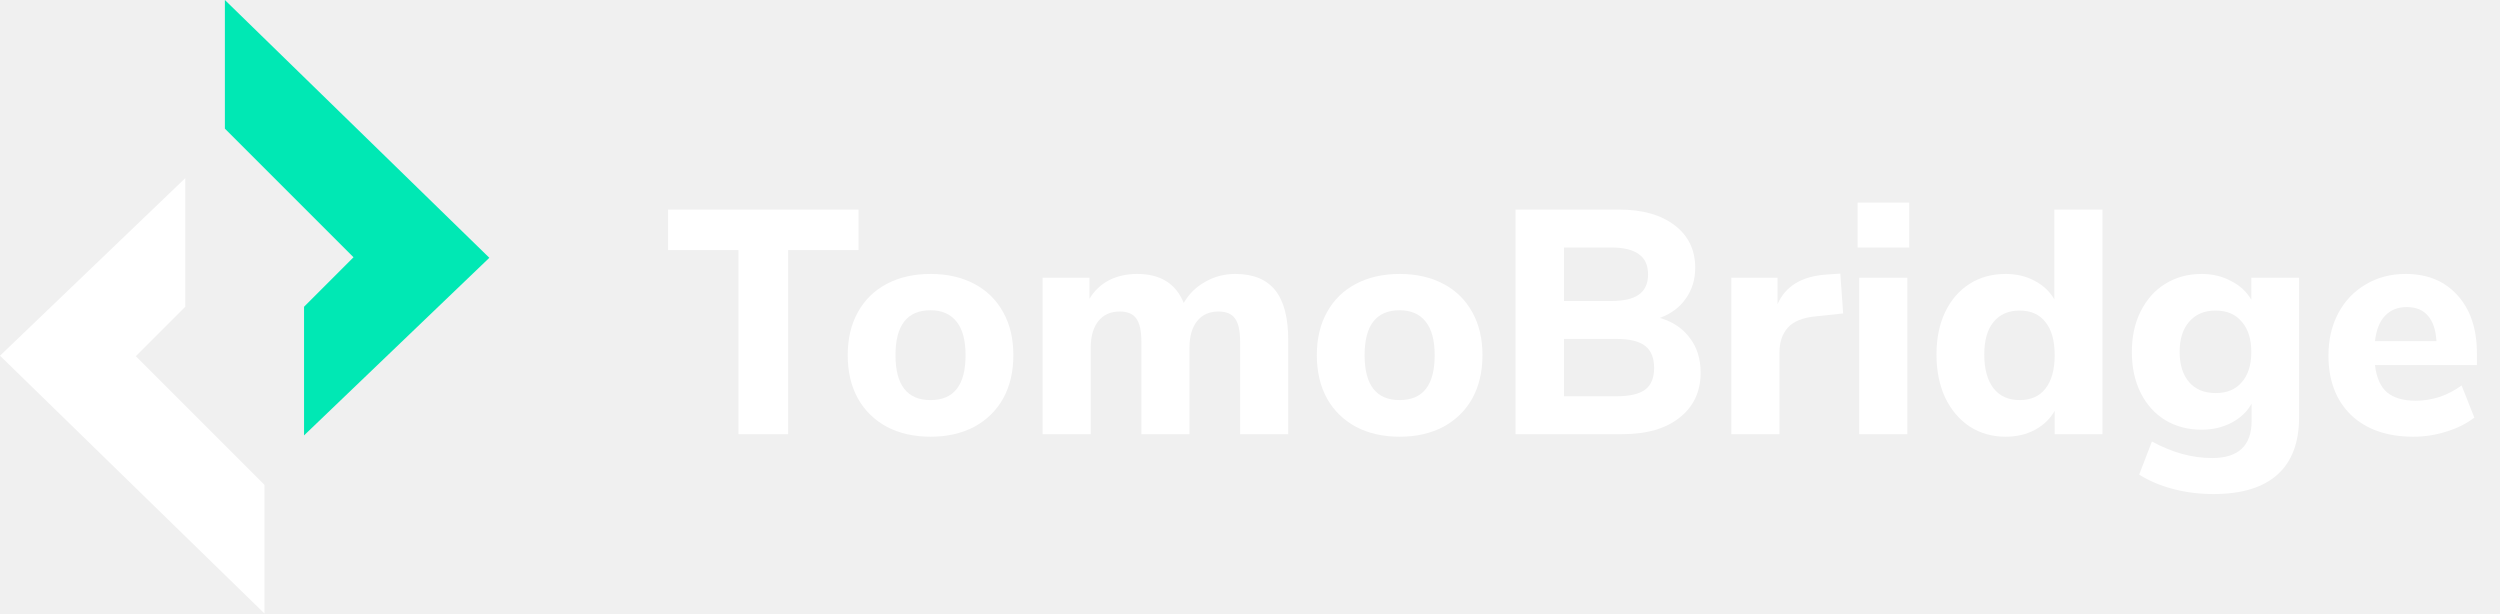
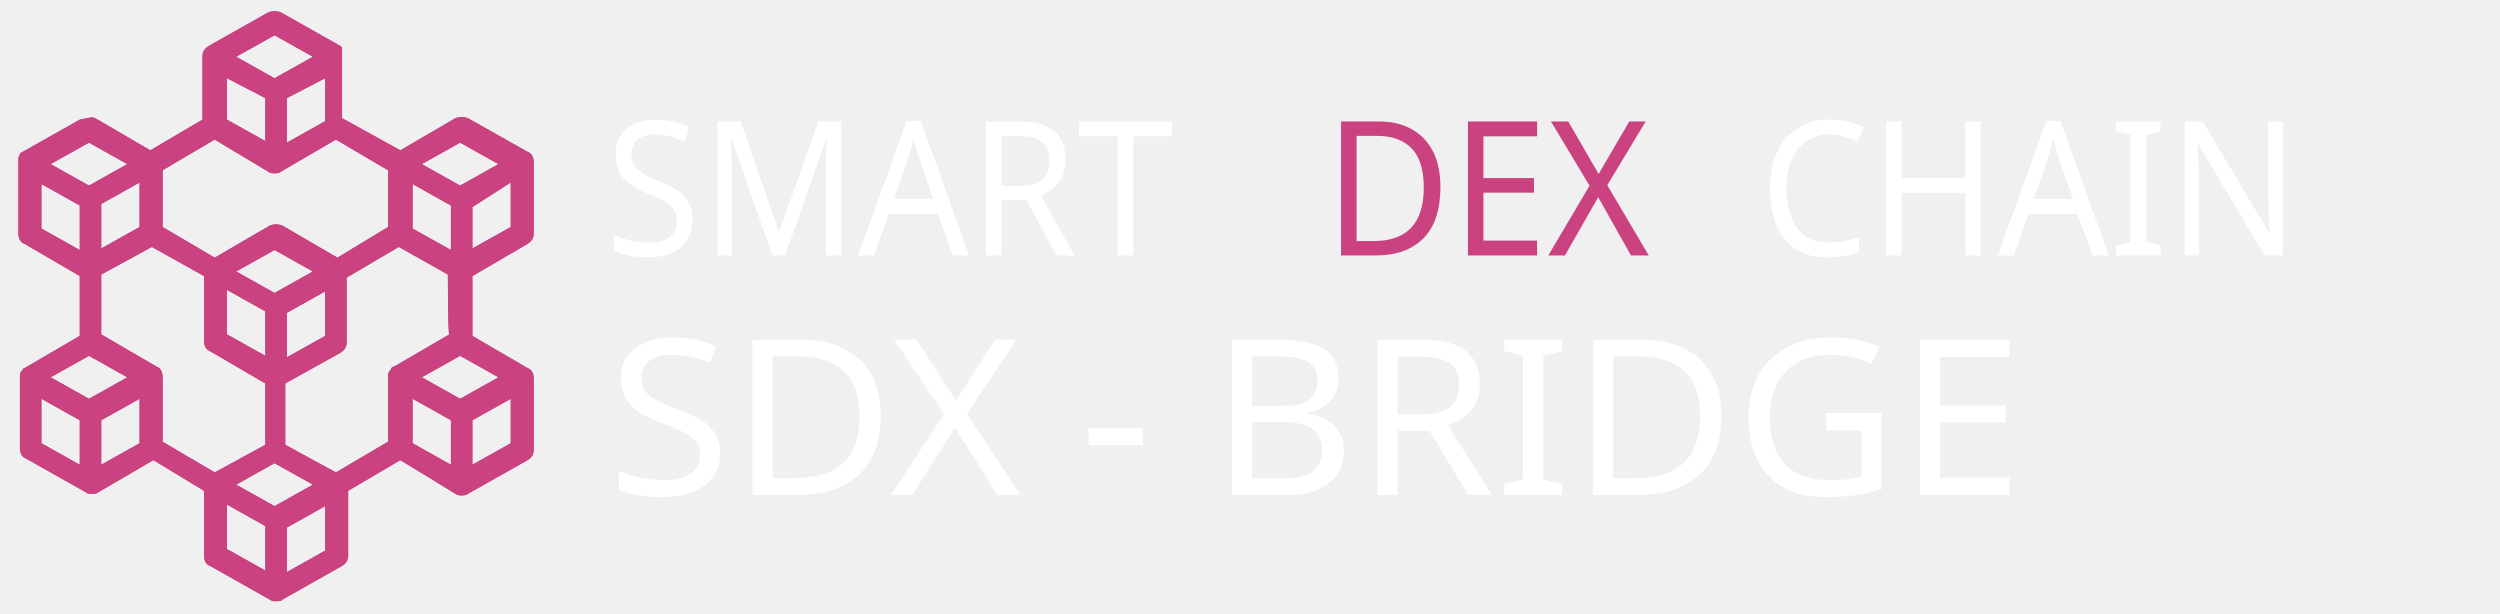
- <svg xmlns="http://www.w3.org/2000/svg" width="163" height="40" viewBox="0 0 163 40" fill="none">
-   <path d="M19.824 20L23.049 16.774L14.662 8.387V0L31.905 16.808L19.824 28.387V20Z" fill="#00E8B4" />
-   <path d="M12.081 20L8.855 23.226L17.242 31.613V40L0 23.192L12.081 11.613V20Z" fill="white" />
-   <path d="M48.147 28.308V16.303H43.557V13.665H55.977V16.303H51.387V28.308H48.147Z" fill="white" />
-   <path d="M60.671 28.474C59.591 28.474 58.642 28.259 57.825 27.83C57.008 27.387 56.378 26.771 55.935 25.982C55.492 25.178 55.271 24.237 55.271 23.157C55.271 22.077 55.492 21.142 55.935 20.353C56.378 19.55 57.008 18.934 57.825 18.505C58.642 18.075 59.591 17.861 60.671 17.861C61.751 17.861 62.699 18.075 63.516 18.505C64.333 18.934 64.963 19.55 65.406 20.353C65.849 21.142 66.071 22.077 66.071 23.157C66.071 24.237 65.849 25.178 65.406 25.982C64.963 26.771 64.333 27.387 63.516 27.83C62.699 28.259 61.751 28.474 60.671 28.474ZM60.671 26.085C62.194 26.085 62.955 25.109 62.955 23.157C62.955 22.174 62.755 21.44 62.353 20.955C61.965 20.471 61.404 20.229 60.671 20.229C59.148 20.229 58.386 21.205 58.386 23.157C58.386 25.109 59.148 26.085 60.671 26.085Z" fill="white" />
-   <path d="M80.545 17.861C81.708 17.861 82.573 18.214 83.141 18.92C83.708 19.626 83.992 20.706 83.992 22.16V28.308H80.856V22.264C80.856 21.572 80.745 21.073 80.524 20.768C80.316 20.464 79.956 20.311 79.444 20.311C78.848 20.311 78.385 20.519 78.052 20.935C77.72 21.35 77.554 21.931 77.554 22.679V28.308H74.418V22.264C74.418 21.572 74.307 21.073 74.085 20.768C73.878 20.464 73.518 20.311 73.005 20.311C72.41 20.311 71.946 20.519 71.614 20.935C71.281 21.35 71.115 21.931 71.115 22.679V28.308H67.979V18.11H71.032V19.481C71.351 18.955 71.773 18.553 72.299 18.276C72.839 17.999 73.455 17.861 74.148 17.861C75.657 17.861 76.668 18.491 77.18 19.751C77.512 19.169 77.976 18.712 78.572 18.38C79.167 18.034 79.825 17.861 80.545 17.861Z" fill="white" />
-   <path d="M91.257 28.474C90.177 28.474 89.228 28.259 88.411 27.83C87.594 27.387 86.964 26.771 86.521 25.982C86.078 25.178 85.857 24.237 85.857 23.157C85.857 22.077 86.078 21.142 86.521 20.353C86.964 19.55 87.594 18.934 88.411 18.505C89.228 18.075 90.177 17.861 91.257 17.861C92.337 17.861 93.285 18.075 94.102 18.505C94.919 18.934 95.549 19.55 95.992 20.353C96.435 21.142 96.657 22.077 96.657 23.157C96.657 24.237 96.435 25.178 95.992 25.982C95.549 26.771 94.919 27.387 94.102 27.83C93.285 28.259 92.337 28.474 91.257 28.474ZM91.257 26.085C92.78 26.085 93.541 25.109 93.541 23.157C93.541 22.174 93.341 21.44 92.939 20.955C92.551 20.471 91.99 20.229 91.257 20.229C89.734 20.229 88.972 21.205 88.972 23.157C88.972 25.109 89.734 26.085 91.257 26.085Z" fill="white" />
-   <path d="M108.223 20.727C109.067 20.976 109.718 21.412 110.175 22.035C110.646 22.645 110.881 23.399 110.881 24.299C110.881 25.532 110.424 26.508 109.51 27.228C108.61 27.948 107.364 28.308 105.772 28.308H98.814V13.665H105.564C107.087 13.665 108.292 14.005 109.178 14.683C110.078 15.361 110.528 16.289 110.528 17.466C110.528 18.228 110.32 18.899 109.905 19.481C109.504 20.049 108.943 20.464 108.223 20.727ZM101.971 19.626H105.024C105.855 19.626 106.464 19.488 106.852 19.211C107.254 18.92 107.454 18.484 107.454 17.902C107.454 17.293 107.254 16.85 106.852 16.573C106.464 16.282 105.855 16.137 105.024 16.137H101.971V19.626ZM105.398 25.836C106.257 25.836 106.88 25.691 107.267 25.4C107.655 25.109 107.849 24.639 107.849 23.988C107.849 23.337 107.655 22.859 107.267 22.555C106.88 22.25 106.257 22.098 105.398 22.098H101.971V25.836H105.398Z" fill="white" />
-   <path d="M120.174 20.436L118.409 20.623C117.537 20.706 116.921 20.955 116.561 21.371C116.201 21.772 116.021 22.312 116.021 22.991V28.308H112.885V18.11H115.896V19.834C116.408 18.657 117.468 18.013 119.074 17.902L119.988 17.84L120.174 20.436Z" fill="white" />
-   <path d="M121.221 28.308V18.11H124.357V28.308H121.221ZM121.117 13.209H124.481V16.137H121.117V13.209Z" fill="white" />
-   <path d="M137.08 13.665V28.308H133.965V26.791C133.66 27.318 133.224 27.733 132.656 28.038C132.102 28.328 131.472 28.474 130.766 28.474C129.894 28.474 129.112 28.252 128.419 27.809C127.741 27.352 127.208 26.722 126.82 25.919C126.446 25.102 126.259 24.168 126.259 23.115C126.259 22.063 126.446 21.142 126.82 20.353C127.208 19.55 127.741 18.934 128.419 18.505C129.098 18.075 129.88 17.861 130.766 17.861C131.458 17.861 132.082 18.006 132.635 18.297C133.203 18.588 133.639 18.996 133.944 19.522V13.665H137.08ZM131.68 26.085C132.414 26.085 132.975 25.836 133.362 25.338C133.764 24.825 133.965 24.099 133.965 23.157C133.965 22.215 133.764 21.495 133.362 20.997C132.975 20.498 132.414 20.249 131.68 20.249C130.946 20.249 130.378 20.498 129.977 20.997C129.575 21.482 129.375 22.188 129.375 23.115C129.375 24.057 129.575 24.791 129.977 25.317C130.378 25.829 130.946 26.085 131.68 26.085Z" fill="white" />
-   <path d="M149.9 18.11V27.207C149.9 28.855 149.43 30.101 148.488 30.945C147.547 31.79 146.155 32.212 144.314 32.212C143.4 32.212 142.52 32.102 141.676 31.88C140.845 31.659 140.111 31.347 139.474 30.945L140.305 28.785C141.62 29.505 142.929 29.865 144.23 29.865C145.947 29.865 146.806 29.055 146.806 27.435V26.314C146.515 26.84 146.079 27.255 145.497 27.56C144.916 27.865 144.265 28.017 143.545 28.017C142.659 28.017 141.87 27.809 141.177 27.394C140.499 26.979 139.966 26.39 139.578 25.628C139.19 24.853 138.997 23.96 138.997 22.949C138.997 21.939 139.19 21.052 139.578 20.291C139.966 19.515 140.499 18.92 141.177 18.505C141.87 18.075 142.659 17.861 143.545 17.861C144.251 17.861 144.888 18.013 145.456 18.318C146.037 18.608 146.48 19.017 146.785 19.543V18.11H149.9ZM144.459 25.628C145.193 25.628 145.76 25.393 146.162 24.922C146.577 24.451 146.785 23.794 146.785 22.949C146.785 22.105 146.577 21.447 146.162 20.976C145.76 20.491 145.193 20.249 144.459 20.249C143.725 20.249 143.15 20.491 142.735 20.976C142.32 21.447 142.112 22.105 142.112 22.949C142.112 23.78 142.32 24.438 142.735 24.922C143.15 25.393 143.725 25.628 144.459 25.628Z" fill="white" />
-   <path d="M161.494 23.801H154.847C154.944 24.618 155.207 25.213 155.637 25.587C156.08 25.947 156.703 26.127 157.506 26.127C158.032 26.127 158.551 26.044 159.064 25.878C159.59 25.698 160.067 25.448 160.497 25.13L161.327 27.228C160.829 27.615 160.22 27.92 159.5 28.142C158.794 28.363 158.08 28.474 157.36 28.474C155.644 28.474 154.287 28.003 153.29 27.061C152.307 26.106 151.815 24.811 151.815 23.178C151.815 22.139 152.03 21.218 152.459 20.415C152.888 19.612 153.484 18.989 154.245 18.546C155.007 18.089 155.872 17.861 156.841 17.861C158.267 17.861 159.396 18.325 160.227 19.252C161.071 20.18 161.494 21.44 161.494 23.032V23.801ZM156.924 20.021C156.329 20.021 155.851 20.215 155.491 20.602C155.145 20.976 154.93 21.523 154.847 22.243H158.856C158.814 21.509 158.627 20.955 158.295 20.581C157.977 20.208 157.52 20.021 156.924 20.021Z" fill="white" />
+ <svg xmlns="http://www.w3.org/2000/svg" xmlns:xlink="http://www.w3.org/1999/xlink" version="1.1" id="Laag_1" x="0px" y="0px" viewBox="0 0 163 40" style="enable-background:new 0 0 163 40;" xml:space="preserve">
+   <style type="text/css">
+ 	.st0{fill:#CA4280;}
+ 	.st1{clip-path:url(#SVGID_1_);fill:#CA4280;}
+ 	.st2{fill:#FFFFFF;}
+ 	.st3{font-family:'Audiowide-Regular';}
+ 	.st4{font-size:14.177px;}
+ 	.st5{font-size:12.238px;}
+ 	.st6{fill:#1D1D1B;}
+ </style>
+   <g>
+     <g>
+       <path id="SVGID_3_" class="st0" d="M15.4,17.7l2.5,1.4l2.5-1.4l-2.5-1.4L15.4,17.7z M17.3,23.2v-2.9l-2.5-1.4v2.9L17.3,23.2z     M20.4,3.7l-2.5-1.4l-2.5,1.4l2.5,1.4L20.4,3.7z M18.7,9.3l2.5-1.4V5.1l-2.5,1.3V9.3z M14.8,7.8l2.5,1.4V6.4l-2.5-1.3V7.8z     M18.7,37.3l2.5-1.4v-2.9l-2.5,1.4V37.3z M14.8,32.9v2.9l2.5,1.4v-2.9L14.8,32.9z M17.9,30.2l-2.5,1.4l2.5,1.4l2.5-1.4L17.9,30.2z     M30.8,30.3l2.5-1.4V26l-2.5,1.4V30.3z M26.9,26v2.9l2.5,1.4v-2.9L26.9,26z M30,23.2l-2.5,1.4l2.5,1.4l2.5-1.4L30,23.2z M6.6,30.3    l2.5-1.4V26l-2.5,1.4V30.3z M2.7,26v2.9l2.5,1.4v-2.9L2.7,26z M5.8,23.2l-2.5,1.4l2.5,1.4l2.5-1.4L5.8,23.2z M9.9,16.1l-3.3,1.8    v3.9l3.6,2.1c0.3,0.1,0.4,0.4,0.4,0.7v4.2l3.4,2l3.3-1.8V25l-3.6-2.1c-0.3-0.1-0.4-0.4-0.4-0.7v-4.2L9.9,16.1z M6.6,16.2l2.5-1.4    v-2.9l-2.5,1.4V16.2z M2.7,12v2.9l2.5,1.4v-2.9L2.7,12z M5.8,9.3l-2.5,1.4l2.5,1.4l2.5-1.4L5.8,9.3z M25.3,14.8v-3.7l-3.4-2    l-3.6,2.1c-0.1,0.1-0.3,0.1-0.4,0.1c-0.1,0-0.3,0-0.4-0.1L14,9.1l-3.4,2v3.7l3.4,2l3.6-2.1c0.3-0.1,0.5-0.1,0.8,0l3.6,2.1    L25.3,14.8z M29.2,17.9L26,16.1l-3.4,2v4.2l0,0c0,0.3-0.1,0.5-0.4,0.7L18.6,25V29l3.3,1.8l3.4-2v-4.2l0,0c0-0.1,0-0.3,0.1-0.4    c0.1-0.1,0.1-0.3,0.3-0.3l3.6-2.1C29.2,21.9,29.2,17.9,29.2,17.9z M26.1,9.8l3.6-2.1c0.3-0.1,0.5-0.1,0.8,0l3.9,2.2    c0.3,0.1,0.4,0.4,0.4,0.7v4.6l0,0c0,0.3-0.1,0.5-0.4,0.7l-3.6,2.1v3.9l3.6,2.1c0.3,0.1,0.4,0.4,0.4,0.7v4.6l0,0    c0,0.3-0.1,0.5-0.4,0.7l-3.9,2.2c-0.1,0.1-0.3,0.1-0.4,0.1c-0.1,0-0.3,0-0.4-0.1L26.1,30l-3.4,2v4.2l0,0c0,0.3-0.1,0.5-0.4,0.7    l-3.9,2.2c0,0.1-0.3,0.1-0.4,0.1s-0.3,0-0.4-0.1l-3.9-2.2c-0.3-0.1-0.4-0.4-0.4-0.7V32l-3.3-2l-3.6,2.1c-0.1,0.1-0.3,0.1-0.4,0.1    c-0.1,0-0.3,0-0.4-0.1l-3.9-2.2c-0.3-0.1-0.4-0.4-0.4-0.7v-4.6l0,0c0-0.1,0-0.3,0.1-0.4C1.5,24.1,1.5,24,1.6,24l3.6-2.1v-3.9    l-3.6-2.1c-0.3-0.1-0.4-0.4-0.4-0.7v-4.6l0,0l0,0l0,0c0-0.1,0-0.1,0-0.3l0,0l0,0l0,0l0,0l0,0l0,0l0,0l0,0l0,0    c0-0.1,0.1-0.1,0.1-0.3l0,0l0,0l0,0l0,0l0,0l0,0l0,0l0,0l0,0l0,0l0,0l0,0l0,0l0,0l0,0l0,0l0,0l0,0l0,0l0,0l3.9-2.2    C5.7,7.7,6,7.6,6.2,7.7l3.6,2.1l3.4-2V3.7c0-0.3,0.1-0.5,0.4-0.7l3.9-2.2c0.3-0.1,0.5-0.1,0.8,0l3.9,2.2l0.1,0.1l0,0l0,0l0,0l0,0    l0,0l0,0l0,0l0,0l0,0l0,0l0,0l0,0l0,0c0,0,0,0,0,0.1l0,0l0,0l0,0l0,0l0,0l0,0l0,0c0,0.1,0,0.1,0,0.3l0,0l0,0l0,0l0,0l0,0v4.2    L26.1,9.8z M30.8,16.2l2.5-1.4v-2.9l-2.5,1.6V16.2z M26.9,12v2.9l2.5,1.4v-2.9L26.9,12z M30,9.3l-2.5,1.4l2.5,1.4l2.5-1.4L30,9.3z     M18.7,20.4v2.9l2.5-1.4V19L18.7,20.4z" />
+     </g>
+     <g>
+       <defs>
+         <path id="SVGID_5_" d="M15.4,17.7l2.5,1.4l2.5-1.4l-2.5-1.4L15.4,17.7z M17.3,23.2v-2.9l-2.5-1.4v2.9L17.3,23.2z M20.4,3.7     l-2.5-1.4l-2.5,1.4l2.5,1.4L20.4,3.7z M18.7,9.3l2.5-1.4V5.1l-2.5,1.3V9.3z M14.8,7.8l2.5,1.4V6.4l-2.5-1.3V7.8z M18.7,37.3     l2.5-1.4v-2.9l-2.5,1.4V37.3z M14.8,32.9v2.9l2.5,1.4v-2.9L14.8,32.9z M17.9,30.2l-2.5,1.4l2.5,1.4l2.5-1.4L17.9,30.2z      M30.8,30.3l2.5-1.4V26l-2.5,1.4V30.3z M26.9,26v2.9l2.5,1.4v-2.9L26.9,26z M30,23.2l-2.5,1.4l2.5,1.4l2.5-1.4L30,23.2z      M6.6,30.3l2.5-1.4V26l-2.5,1.4V30.3z M2.7,26v2.9l2.5,1.4v-2.9L2.7,26z M5.8,23.2l-2.5,1.4l2.5,1.4l2.5-1.4L5.8,23.2z M9.9,16.1     l-3.3,1.8v3.9l3.6,2.1c0.3,0.1,0.4,0.4,0.4,0.7v4.2l3.4,2l3.3-1.8V25l-3.6-2.1c-0.3-0.1-0.4-0.4-0.4-0.7v-4.2L9.9,16.1z      M6.6,16.2l2.5-1.4v-2.9l-2.5,1.4V16.2z M2.7,12v2.9l2.5,1.4v-2.9L2.7,12z M5.8,9.3l-2.5,1.4l2.5,1.4l2.5-1.4L5.8,9.3z      M25.3,14.8v-3.7l-3.4-2l-3.6,2.1c-0.1,0.1-0.3,0.1-0.4,0.1c-0.1,0-0.3,0-0.4-0.1L14,9.1l-3.4,2v3.7l3.4,2l3.6-2.1     c0.3-0.1,0.5-0.1,0.8,0l3.6,2.1L25.3,14.8z M29.2,17.9L26,16.1l-3.4,2v4.2l0,0c0,0.3-0.1,0.5-0.4,0.7L18.6,25V29l3.3,1.8l3.4-2     v-4.2l0,0c0-0.1,0-0.3,0.1-0.4c0.1-0.1,0.1-0.3,0.3-0.3l3.6-2.1C29.2,21.9,29.2,17.9,29.2,17.9z M26.1,9.8l3.6-2.1     c0.3-0.1,0.5-0.1,0.8,0l3.9,2.2c0.3,0.1,0.4,0.4,0.4,0.7v4.6l0,0c0,0.3-0.1,0.5-0.4,0.7l-3.6,2.1v3.9l3.6,2.1     c0.3,0.1,0.4,0.4,0.4,0.7v4.6l0,0c0,0.3-0.1,0.5-0.4,0.7l-3.9,2.2c-0.1,0.1-0.3,0.1-0.4,0.1c-0.1,0-0.3,0-0.4-0.1L26.1,30l-3.4,2     v4.2l0,0c0,0.3-0.1,0.5-0.4,0.7l-3.9,2.2c0,0.1-0.3,0.1-0.4,0.1s-0.3,0-0.4-0.1l-3.9-2.2c-0.3-0.1-0.4-0.4-0.4-0.7V32l-3.3-2     l-3.6,2.1c-0.1,0.1-0.3,0.1-0.4,0.1c-0.1,0-0.3,0-0.4-0.1l-3.9-2.2c-0.3-0.1-0.4-0.4-0.4-0.7v-4.6l0,0c0-0.1,0-0.3,0.1-0.4     C1.5,24.1,1.5,24,1.6,24l3.6-2.1v-3.9l-3.6-2.1c-0.3-0.1-0.4-0.4-0.4-0.7v-4.6l0,0l0,0l0,0c0-0.1,0-0.1,0-0.3l0,0l0,0l0,0l0,0     l0,0l0,0l0,0l0,0l0,0c0-0.1,0.1-0.1,0.1-0.3l0,0l0,0l0,0l0,0l0,0l0,0l0,0l0,0l0,0l0,0l0,0l0,0l0,0l0,0l0,0l0,0l0,0l0,0l0,0l0,0     l3.9-2.2C5.7,7.7,6,7.6,6.2,7.7l3.6,2.1l3.4-2V3.7c0-0.3,0.1-0.5,0.4-0.7l3.9-2.2c0.3-0.1,0.5-0.1,0.8,0l3.9,2.2l0.1,0.1l0,0l0,0     l0,0l0,0l0,0l0,0l0,0l0,0l0,0l0,0l0,0l0,0l0,0c0,0,0,0,0,0.1l0,0l0,0l0,0l0,0l0,0l0,0l0,0c0,0.1,0,0.1,0,0.3l0,0l0,0l0,0l0,0l0,0     v4.2L26.1,9.8z M30.8,16.2l2.5-1.4v-2.9l-2.5,1.6V16.2z M26.9,12v2.9l2.5,1.4v-2.9L26.9,12z M30,9.3l-2.5,1.4l2.5,1.4l2.5-1.4     L30,9.3z M18.7,20.4v2.9l2.5-1.4V19L18.7,20.4z" />
+       </defs>
+       <clipPath id="SVGID_1_">
+         <use xlink:href="#SVGID_5_" style="overflow:visible;" />
+       </clipPath>
+       <rect x="1.1" y="0.6" class="st1" width="33.7" height="38.7" />
+     </g>
+   </g>
+   <text transform="matrix(1.0312 0 0 1 39.6172 32.2705)" class="st2 st3 st4">SDX - BRIDGE</text>
+   <text transform="matrix(0.9254 0 0 1 39.4648 16.6553)" class="st2 st3 st5">SMART</text>
+   <text transform="matrix(0.9254 0 0 1 83.3955 16.6553)" class="st0 st3 st5"> DEX</text>
+   <text transform="matrix(0.9254 0 0 1 111.6162 16.6553)" class="st6 st3 st5"> </text>
+   <text transform="matrix(0.9254 0 0 1 114.7148 16.6553)" class="st2 st3 st5">CHAIN</text>
</svg>
